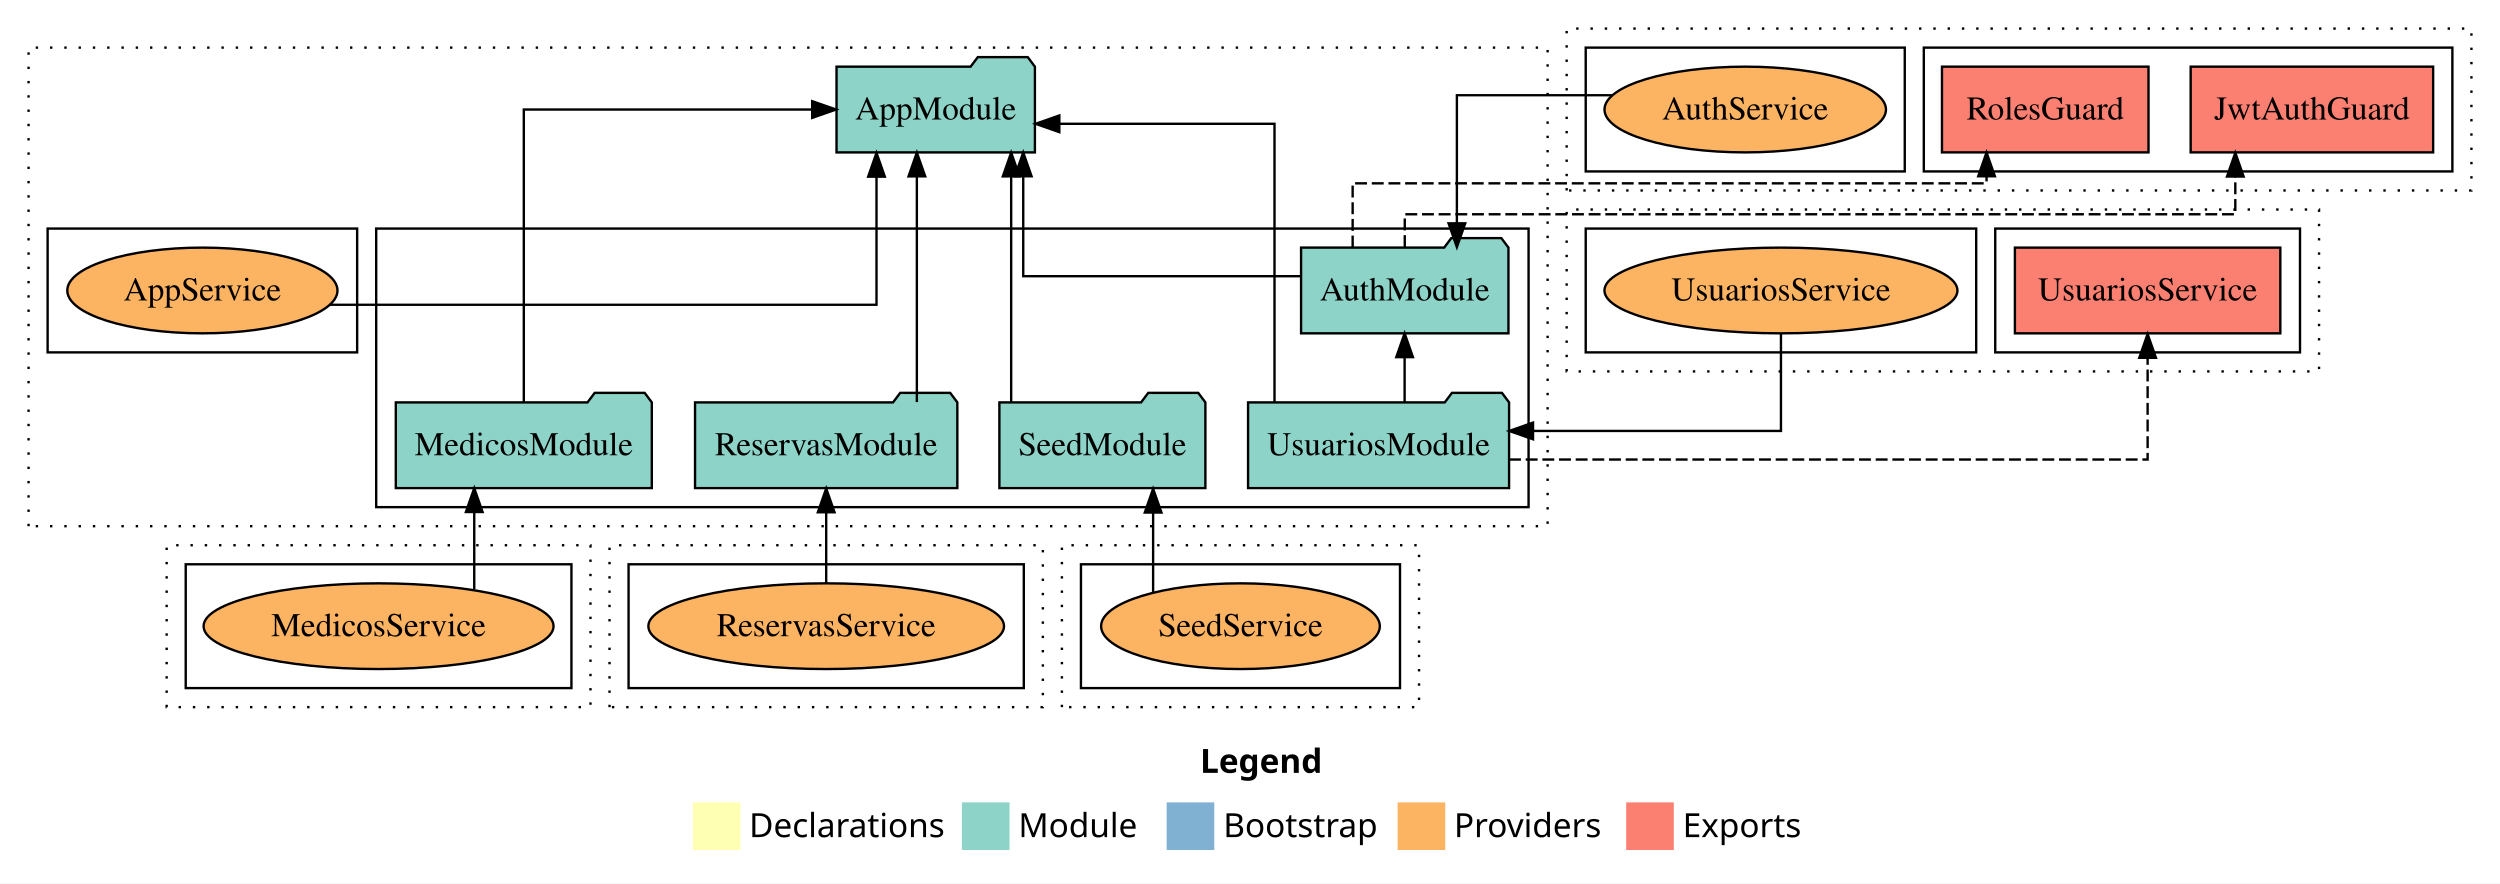
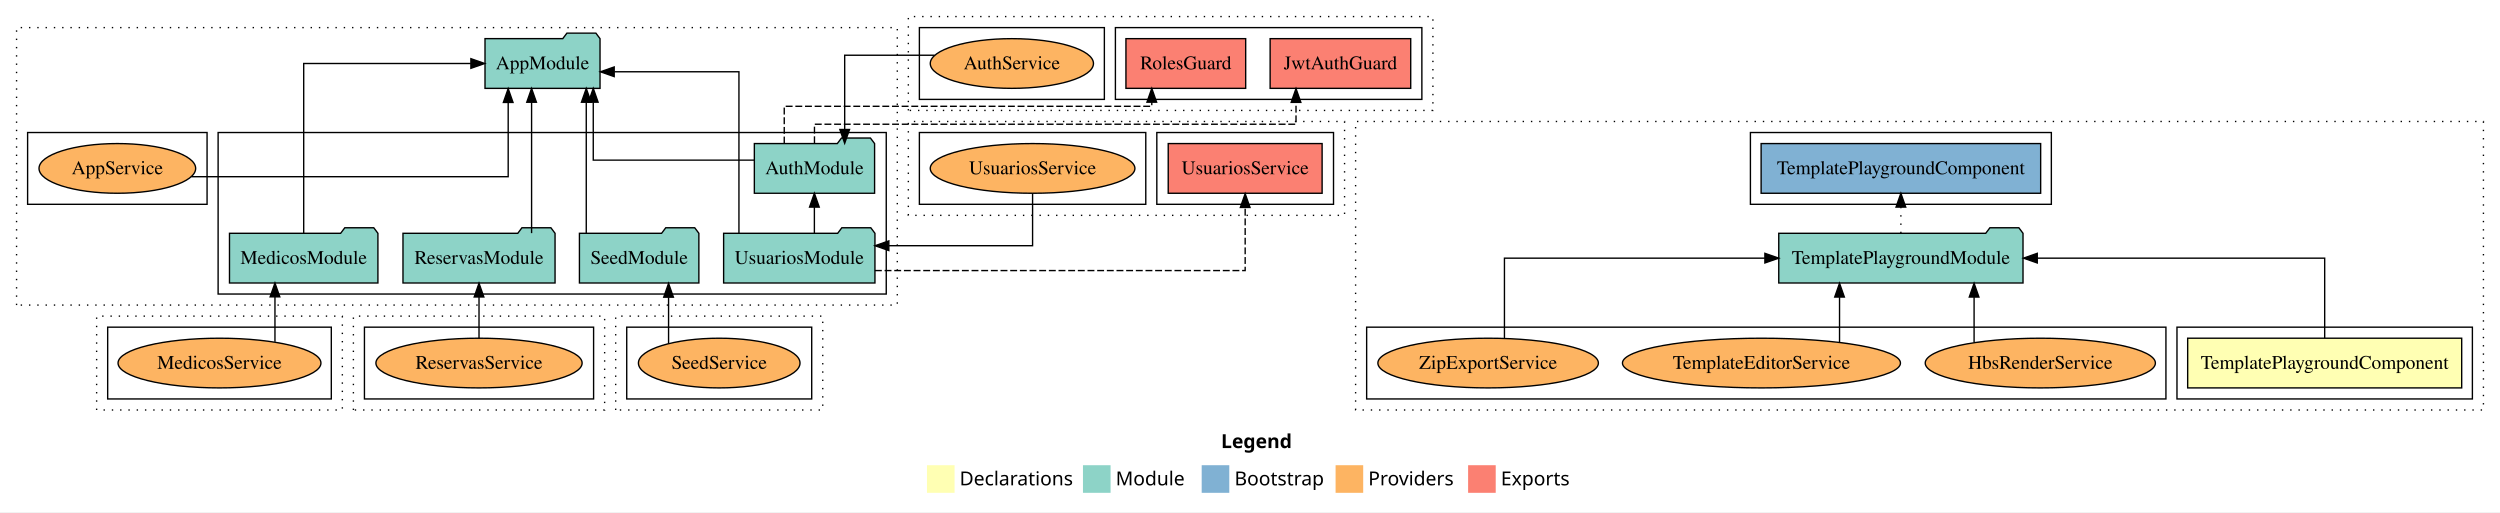
- <svg xmlns="http://www.w3.org/2000/svg" width="1050pt" height="371pt" viewBox="0.00 0.00 1050.00 371.00">
+ <svg xmlns="http://www.w3.org/2000/svg" width="1811pt" height="371pt" viewBox="0.00 0.00 1811.00 371.00">
  <g id="graph0" class="graph" transform="scale(1 1) rotate(0) translate(4 367)">
-     <polygon fill="white" stroke="transparent" points="-4,4 -4,-367 1046,-367 1046,4 -4,4" />
-     <text text-anchor="start" x="500.01" y="-42.4" font-family="Times-12" font-weight="bold" font-size="14.00">Legend</text>
-     <polygon fill="#ffffb3" stroke="transparent" points="287,-10 287,-30 307,-30 307,-10 287,-10" />
-     <text text-anchor="start" x="310.63" y="-15.4" font-family="Times-12" font-size="14.00">  Declarations</text>
-     <polygon fill="#8dd3c7" stroke="transparent" points="400,-10 400,-30 420,-30 420,-10 400,-10" />
-     <text text-anchor="start" x="423.73" y="-15.4" font-family="Times-12" font-size="14.00">  Module</text>
-     <polygon fill="#80b1d3" stroke="transparent" points="486,-10 486,-30 506,-30 506,-10 486,-10" />
-     <text text-anchor="start" x="509.78" y="-15.4" font-family="Times-12" font-size="14.00">  Bootstrap</text>
-     <polygon fill="#fdb462" stroke="transparent" points="583,-10 583,-30 603,-30 603,-10 583,-10" />
-     <text text-anchor="start" x="606.67" y="-15.4" font-family="Times-12" font-size="14.00">  Providers</text>
-     <polygon fill="#fb8072" stroke="transparent" points="679,-10 679,-30 699,-30 699,-10 679,-10" />
-     <text text-anchor="start" x="702.73" y="-15.4" font-family="Times-12" font-size="14.00">  Exports</text>
+     <polygon fill="white" stroke="transparent" points="-4,4 -4,-367 1807,-367 1807,4 -4,4" />
+     <text text-anchor="start" x="880.51" y="-42.4" font-family="Times-12" font-weight="bold" font-size="14.00">Legend</text>
+     <polygon fill="#ffffb3" stroke="transparent" points="667.5,-10 667.5,-30 687.5,-30 687.5,-10 667.5,-10" />
+     <text text-anchor="start" x="691.13" y="-15.4" font-family="Times-12" font-size="14.00">  Declarations</text>
+     <polygon fill="#8dd3c7" stroke="transparent" points="780.5,-10 780.5,-30 800.5,-30 800.5,-10 780.5,-10" />
+     <text text-anchor="start" x="804.23" y="-15.4" font-family="Times-12" font-size="14.00">  Module</text>
+     <polygon fill="#80b1d3" stroke="transparent" points="866.5,-10 866.5,-30 886.5,-30 886.5,-10 866.5,-10" />
+     <text text-anchor="start" x="890.28" y="-15.4" font-family="Times-12" font-size="14.00">  Bootstrap</text>
+     <polygon fill="#fdb462" stroke="transparent" points="963.5,-10 963.5,-30 983.5,-30 983.5,-10 963.5,-10" />
+     <text text-anchor="start" x="987.17" y="-15.4" font-family="Times-12" font-size="14.00">  Providers</text>
+     <polygon fill="#fb8072" stroke="transparent" points="1059.5,-10 1059.5,-30 1079.5,-30 1079.5,-10 1059.5,-10" />
+     <text text-anchor="start" x="1083.23" y="-15.4" font-family="Times-12" font-size="14.00">  Exports</text>
    <g id="clust1" class="cluster">
      <polygon fill="none" stroke="black" stroke-dasharray="1,5" points="8,-146 8,-347 646,-347 646,-146 8,-146" />
    </g>
    <g id="clust3" class="cluster">
      <polygon fill="none" stroke="black" points="154,-154 154,-271 638,-271 638,-154 154,-154" />
    </g>
    <g id="clust6" class="cluster">
      <polygon fill="none" stroke="black" points="16,-219 16,-271 146,-271 146,-219 16,-219" />
    </g>
    <g id="clust7" class="cluster">
      <polygon fill="none" stroke="black" stroke-dasharray="1,5" points="654,-287 654,-355 1034,-355 1034,-287 654,-287" />
    </g>
    <g id="clust10" class="cluster">
      <polygon fill="none" stroke="black" points="804,-295 804,-347 1026,-347 1026,-295 804,-295" />
    </g>
    <g id="clust12" class="cluster">
      <polygon fill="none" stroke="black" points="662,-295 662,-347 796,-347 796,-295 662,-295" />
    </g>
    <g id="clust13" class="cluster">
      <polygon fill="none" stroke="black" stroke-dasharray="1,5" points="66,-70 66,-138 244,-138 244,-70 66,-70" />
    </g>
    <g id="clust18" class="cluster">
      <polygon fill="none" stroke="black" points="74,-78 74,-130 236,-130 236,-78 74,-78" />
    </g>
    <g id="clust19" class="cluster">
      <polygon fill="none" stroke="black" stroke-dasharray="1,5" points="252,-70 252,-138 434,-138 434,-70 252,-70" />
    </g>
    <g id="clust24" class="cluster">
      <polygon fill="none" stroke="black" points="260,-78 260,-130 426,-130 426,-78 260,-78" />
    </g>
    <g id="clust25" class="cluster">
      <polygon fill="none" stroke="black" stroke-dasharray="1,5" points="442,-70 442,-138 592,-138 592,-70 442,-70" />
    </g>
    <g id="clust30" class="cluster">
      <polygon fill="none" stroke="black" points="450,-78 450,-130 584,-130 584,-78 450,-78" />
    </g>
    <g id="clust31" class="cluster">
+       <polygon fill="none" stroke="black" stroke-dasharray="1,5" points="978,-70 978,-279 1795,-279 1795,-70 978,-70" />
+     </g>
+     <g id="clust32" class="cluster">
+       <polygon fill="none" stroke="black" points="1573,-78 1573,-130 1787,-130 1787,-78 1573,-78" />
+     </g>
+     <g id="clust36" class="cluster">
+       <polygon fill="none" stroke="black" points="1264,-219 1264,-271 1482,-271 1482,-219 1264,-219" />
+     </g>
+     <g id="clust37" class="cluster">
+       <polygon fill="none" stroke="black" points="986,-78 986,-130 1565,-130 1565,-78 986,-78" />
+     </g>
+     <g id="clust38" class="cluster">
      <polygon fill="none" stroke="black" stroke-dasharray="1,5" points="654,-211 654,-279 970,-279 970,-211 654,-211" />
    </g>
-     <g id="clust34" class="cluster">
+     <g id="clust41" class="cluster">
      <polygon fill="none" stroke="black" points="834,-219 834,-271 962,-271 962,-219 834,-219" />
    </g>
-     <g id="clust36" class="cluster">
+     <g id="clust43" class="cluster">
      <polygon fill="none" stroke="black" points="662,-219 662,-271 826,-271 826,-219 662,-219" />
    </g>
    <g id="node1" class="node">
      <polygon fill="#8dd3c7" stroke="black" points="629.55,-263 626.55,-267 605.55,-267 602.55,-263 542.45,-263 542.45,-227 629.55,-227 629.55,-263" />
      <text text-anchor="middle" x="586" y="-240.8" font-family="Times,serif" font-size="14.00">AuthModule</text>
    </g>
    <g id="node6" class="node">
      <polygon fill="#8dd3c7" stroke="black" points="430.66,-339 427.66,-343 406.66,-343 403.66,-339 347.34,-339 347.34,-303 430.66,-303 430.66,-339" />
      <text text-anchor="middle" x="389" y="-316.8" font-family="Times,serif" font-size="14.00">AppModule</text>
    </g>
    <g id="edge1" class="edge">
      <path fill="none" stroke="black" d="M542.21,-251C494.77,-251 425.76,-251 425.76,-251 425.76,-251 425.76,-292.97 425.76,-292.97" />
      <polygon fill="black" stroke="black" points="422.26,-292.97 425.76,-302.97 429.26,-292.97 422.26,-292.97" />
    </g>
    <g id="node8" class="node">
      <polygon fill="#fb8072" stroke="black" points="1017.92,-339 916.08,-339 916.08,-303 1017.92,-303 1017.92,-339" />
      <text text-anchor="middle" x="967" y="-316.8" font-family="Times,serif" font-size="14.00">JwtAuthGuard </text>
    </g>
    <g id="edge8" class="edge">
      <path fill="none" stroke="black" stroke-dasharray="5,2" d="M586,-263.24C586,-270.43 586,-277 586,-277 586,-277 934.83,-277 934.83,-277 934.83,-277 934.83,-292.85 934.83,-292.85" />
      <polygon fill="black" stroke="black" points="931.33,-292.85 934.83,-302.85 938.33,-292.85 931.33,-292.85" />
    </g>
    <g id="node9" class="node">
      <polygon fill="#fb8072" stroke="black" points="898.37,-339 811.63,-339 811.63,-303 898.37,-303 898.37,-339" />
      <text text-anchor="middle" x="855" y="-316.8" font-family="Times,serif" font-size="14.00">RolesGuard </text>
    </g>
    <g id="edge9" class="edge">
      <path fill="none" stroke="black" stroke-dasharray="5,2" d="M564.11,-263.04C564.11,-275.56 564.11,-290 564.11,-290 564.11,-290 830.35,-290 830.35,-290 830.35,-290 830.35,-292.97 830.35,-292.97" />
      <polygon fill="black" stroke="black" points="826.85,-292.97 830.35,-302.97 833.85,-292.97 826.85,-292.97" />
    </g>
    <g id="node2" class="node">
      <polygon fill="#8dd3c7" stroke="black" points="269.76,-198 266.76,-202 245.76,-202 242.76,-198 162.24,-198 162.24,-162 269.76,-162 269.76,-198" />
      <text text-anchor="middle" x="216" y="-175.8" font-family="Times,serif" font-size="14.00">MedicosModule</text>
    </g>
    <g id="edge2" class="edge">
      <path fill="none" stroke="black" d="M216,-198.14C216,-236.23 216,-321 216,-321 216,-321 337.12,-321 337.12,-321" />
      <polygon fill="black" stroke="black" points="337.12,-324.5 347.12,-321 337.12,-317.5 337.12,-324.5" />
    </g>
    <g id="node3" class="node">
      <polygon fill="#8dd3c7" stroke="black" points="398.08,-198 395.08,-202 374.08,-202 371.08,-198 287.92,-198 287.92,-162 398.08,-162 398.08,-198" />
      <text text-anchor="middle" x="343" y="-175.8" font-family="Times,serif" font-size="14.00">ReservasModule</text>
    </g>
    <g id="edge3" class="edge">
      <path fill="none" stroke="black" d="M381.08,-198.14C381.08,-198.14 381.08,-292.93 381.08,-292.93" />
      <polygon fill="black" stroke="black" points="377.58,-292.92 381.08,-302.93 384.58,-292.93 377.58,-292.92" />
    </g>
    <g id="node4" class="node">
      <polygon fill="#8dd3c7" stroke="black" points="502.26,-198 499.26,-202 478.26,-202 475.26,-198 415.74,-198 415.74,-162 502.26,-162 502.26,-198" />
      <text text-anchor="middle" x="459" y="-175.8" font-family="Times,serif" font-size="14.00">SeedModule</text>
    </g>
    <g id="edge4" class="edge">
      <path fill="none" stroke="black" d="M420.69,-198.14C420.69,-198.14 420.69,-292.93 420.69,-292.93" />
      <polygon fill="black" stroke="black" points="417.19,-292.92 420.69,-302.93 424.19,-292.93 417.19,-292.92" />
    </g>
    <g id="node5" class="node">
      <polygon fill="#8dd3c7" stroke="black" points="629.81,-198 626.81,-202 605.81,-202 602.81,-198 520.19,-198 520.19,-162 629.81,-162 629.81,-198" />
      <text text-anchor="middle" x="575" y="-175.8" font-family="Times,serif" font-size="14.00">UsuariosModule</text>
    </g>
    <g id="edge7" class="edge">
      <path fill="none" stroke="black" d="M585.94,-198.11C585.94,-198.11 585.94,-216.99 585.94,-216.99" />
      <polygon fill="black" stroke="black" points="582.44,-216.99 585.94,-226.99 589.44,-216.99 582.44,-216.99" />
    </g>
    <g id="edge5" class="edge">
      <path fill="none" stroke="black" d="M531.29,-198.21C531.29,-235.06 531.29,-315 531.29,-315 531.29,-315 440.92,-315 440.92,-315" />
      <polygon fill="black" stroke="black" points="440.92,-311.5 430.92,-315 440.92,-318.5 440.92,-311.5" />
    </g>
-     <g id="node14" class="node">
+     <g id="node20" class="node">
      <polygon fill="#fb8072" stroke="black" points="953.74,-263 842.26,-263 842.26,-227 953.74,-227 953.74,-263" />
      <text text-anchor="middle" x="898" y="-240.8" font-family="Times,serif" font-size="14.00">UsuariosService </text>
    </g>
-     <g id="edge14" class="edge">
-       <path fill="none" stroke="black" stroke-dasharray="5,2" d="M629.79,-174C721.95,-174 898,-174 898,-174 898,-174 898,-216.72 898,-216.72" />
-       <polygon fill="black" stroke="black" points="894.5,-216.72 898,-226.72 901.5,-216.72 894.5,-216.72" />
+     <g id="edge19" class="edge">
+       <path fill="none" stroke="black" stroke-dasharray="5,2" d="M629.79,-171C721.95,-171 898,-171 898,-171 898,-171 898,-216.71 898,-216.71" />
+       <polygon fill="black" stroke="black" points="894.5,-216.71 898,-226.71 901.5,-216.71 894.5,-216.71" />
    </g>
    <g id="node7" class="node">
      <ellipse fill="#fdb462" stroke="black" cx="81" cy="-245" rx="56.74" ry="18" />
      <text text-anchor="middle" x="81" y="-240.8" font-family="Times,serif" font-size="14.00">AppService</text>
    </g>
    <g id="edge6" class="edge">
      <path fill="none" stroke="black" d="M134.59,-239C216.67,-239 364.13,-239 364.13,-239 364.13,-239 364.13,-292.8 364.13,-292.8" />
      <polygon fill="black" stroke="black" points="360.63,-292.8 364.13,-302.8 367.63,-292.8 360.63,-292.8" />
    </g>
    <g id="node10" class="node">
      <ellipse fill="#fdb462" stroke="black" cx="729" cy="-321" rx="59.11" ry="18" />
      <text text-anchor="middle" x="729" y="-316.8" font-family="Times,serif" font-size="14.00">AuthService</text>
    </g>
    <g id="edge10" class="edge">
      <path fill="none" stroke="black" d="M673.05,-327C641.32,-327 607.89,-327 607.89,-327 607.89,-327 607.89,-273.2 607.89,-273.2" />
      <polygon fill="black" stroke="black" points="611.39,-273.2 607.89,-263.2 604.39,-273.2 611.39,-273.2" />
    </g>
    <g id="node11" class="node">
      <ellipse fill="#fdb462" stroke="black" cx="155" cy="-104" rx="73.49" ry="18" />
      <text text-anchor="middle" x="155" y="-99.8" font-family="Times,serif" font-size="14.00">MedicosService</text>
    </g>
    <g id="edge11" class="edge">
      <path fill="none" stroke="black" d="M195.18,-119.38C195.18,-119.38 195.18,-151.97 195.18,-151.97" />
      <polygon fill="black" stroke="black" points="191.68,-151.97 195.18,-161.97 198.68,-151.97 191.68,-151.97" />
    </g>
    <g id="node12" class="node">
      <ellipse fill="#fdb462" stroke="black" cx="343" cy="-104" rx="74.69" ry="18" />
      <text text-anchor="middle" x="343" y="-99.8" font-family="Times,serif" font-size="14.00">ReservasService</text>
    </g>
    <g id="edge12" class="edge">
      <path fill="none" stroke="black" d="M343,-122.01C343,-122.01 343,-151.85 343,-151.85" />
      <polygon fill="black" stroke="black" points="339.5,-151.85 343,-161.85 346.5,-151.85 339.5,-151.85" />
    </g>
    <g id="node13" class="node">
      <ellipse fill="#fdb462" stroke="black" cx="517" cy="-104" rx="58.53" ry="18" />
      <text text-anchor="middle" x="517" y="-99.8" font-family="Times,serif" font-size="14.00">SeedService</text>
    </g>
    <g id="edge13" class="edge">
      <path fill="none" stroke="black" d="M480.31,-118.3C480.31,-118.3 480.31,-151.73 480.31,-151.73" />
      <polygon fill="black" stroke="black" points="476.81,-151.73 480.31,-161.73 483.81,-151.73 476.81,-151.73" />
    </g>
+     <g id="node14" class="node">
+       <polygon fill="#ffffb3" stroke="black" points="1779.25,-122 1580.75,-122 1580.75,-86 1779.25,-86 1779.25,-122" />
+       <text text-anchor="middle" x="1680" y="-99.8" font-family="Times,serif" font-size="14.00">TemplatePlaygroundComponent</text>
+     </g>
    <g id="node15" class="node">
+       <polygon fill="#8dd3c7" stroke="black" points="1461.47,-198 1458.47,-202 1437.47,-202 1434.47,-198 1284.53,-198 1284.53,-162 1461.47,-162 1461.47,-198" />
+       <text text-anchor="middle" x="1373" y="-175.8" font-family="Times,serif" font-size="14.00">TemplatePlaygroundModule</text>
+     </g>
+     <g id="edge14" class="edge">
+       <path fill="none" stroke="black" d="M1680,-122.01C1680,-144.49 1680,-180 1680,-180 1680,-180 1471.8,-180 1471.8,-180" />
+       <polygon fill="black" stroke="black" points="1471.8,-176.5 1461.8,-180 1471.8,-183.5 1471.8,-176.5" />
+     </g>
+     <g id="node16" class="node">
+       <polygon fill="#80b1d3" stroke="black" points="1474.25,-263 1271.75,-263 1271.75,-227 1474.25,-227 1474.25,-263" />
+       <text text-anchor="middle" x="1373" y="-240.8" font-family="Times,serif" font-size="14.00">TemplatePlaygroundComponent </text>
+     </g>
+     <g id="edge15" class="edge">
+       <path fill="none" stroke="black" stroke-dasharray="1,5" d="M1373,-198.11C1373,-198.11 1373,-216.99 1373,-216.99" />
+       <polygon fill="black" stroke="black" points="1369.5,-216.99 1373,-226.99 1376.5,-216.99 1369.5,-216.99" />
+     </g>
+     <g id="node17" class="node">
+       <ellipse fill="#fdb462" stroke="black" cx="1474" cy="-104" rx="83.37" ry="18" />
+       <text text-anchor="middle" x="1474" y="-99.8" font-family="Times,serif" font-size="14.00">HbsRenderService</text>
+     </g>
+     <g id="edge16" class="edge">
+       <path fill="none" stroke="black" d="M1426.03,-119.02C1426.03,-119.02 1426.03,-151.8 1426.03,-151.8" />
+       <polygon fill="black" stroke="black" points="1422.53,-151.8 1426.03,-161.8 1429.53,-151.8 1422.53,-151.8" />
+     </g>
+     <g id="node18" class="node">
+       <ellipse fill="#fdb462" stroke="black" cx="1272" cy="-104" rx="100.7" ry="18" />
+       <text text-anchor="middle" x="1272" y="-99.8" font-family="Times,serif" font-size="14.00">TemplateEditorService</text>
+     </g>
+     <g id="edge17" class="edge">
+       <path fill="none" stroke="black" d="M1328.56,-119.02C1328.56,-119.02 1328.56,-151.8 1328.56,-151.8" />
+       <polygon fill="black" stroke="black" points="1325.06,-151.8 1328.56,-161.8 1332.06,-151.8 1325.06,-151.8" />
+     </g>
+     <g id="node19" class="node">
+       <ellipse fill="#fdb462" stroke="black" cx="1074" cy="-104" rx="79.87" ry="18" />
+       <text text-anchor="middle" x="1074" y="-99.8" font-family="Times,serif" font-size="14.00">ZipExportService</text>
+     </g>
+     <g id="edge18" class="edge">
+       <path fill="none" stroke="black" d="M1085.82,-122.01C1085.82,-144.49 1085.82,-180 1085.82,-180 1085.82,-180 1274.49,-180 1274.49,-180" />
+       <polygon fill="black" stroke="black" points="1274.49,-183.5 1284.49,-180 1274.49,-176.5 1274.49,-183.5" />
+     </g>
+     <g id="node21" class="node">
      <ellipse fill="#fdb462" stroke="black" cx="744" cy="-245" rx="74.13" ry="18" />
      <text text-anchor="middle" x="744" y="-240.8" font-family="Times,serif" font-size="14.00">UsuariosService</text>
    </g>
-     <g id="edge15" class="edge">
-       <path fill="none" stroke="black" d="M744,-226.98C744,-209.63 744,-186 744,-186 744,-186 639.87,-186 639.87,-186" />
-       <polygon fill="black" stroke="black" points="639.87,-182.5 629.87,-186 639.87,-189.5 639.87,-182.5" />
+     <g id="edge20" class="edge">
+       <path fill="none" stroke="black" d="M744,-226.97C744,-210.6 744,-189 744,-189 744,-189 639.87,-189 639.87,-189" />
+       <polygon fill="black" stroke="black" points="639.87,-185.5 629.87,-189 639.87,-192.5 639.87,-185.5" />
    </g>
  </g>
</svg>
